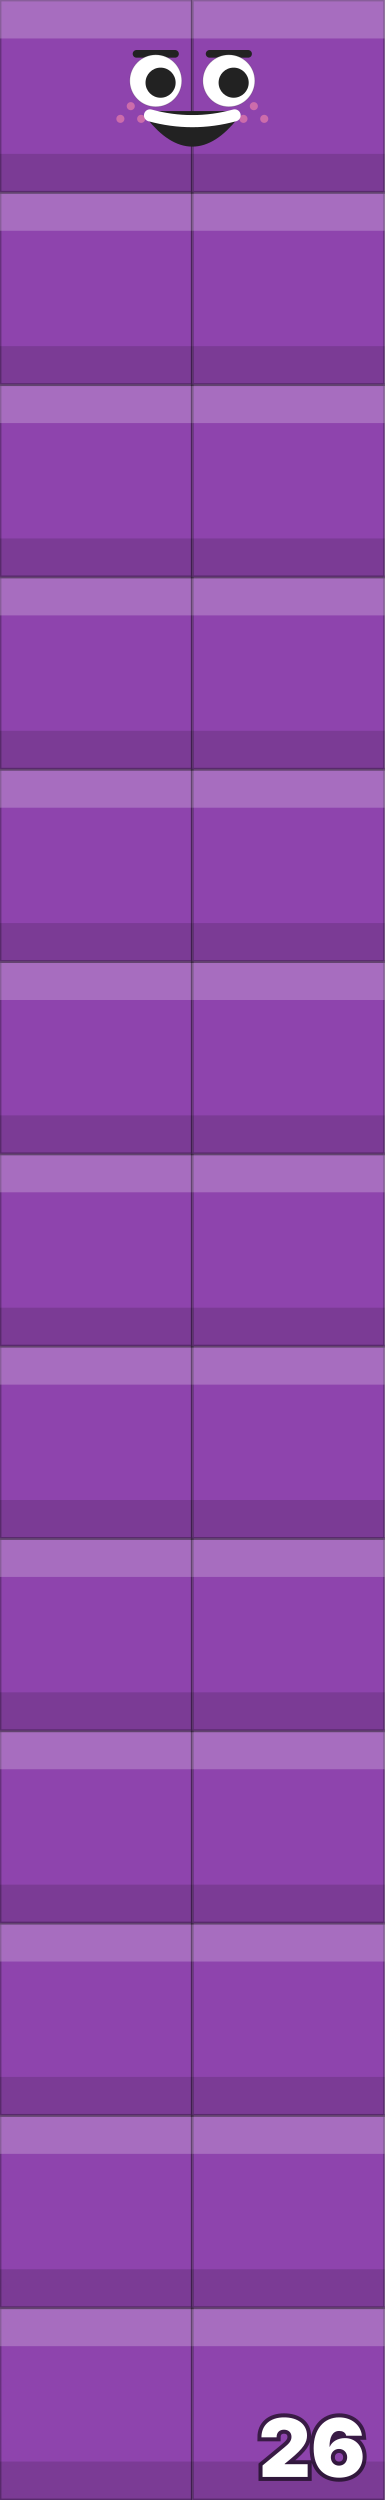
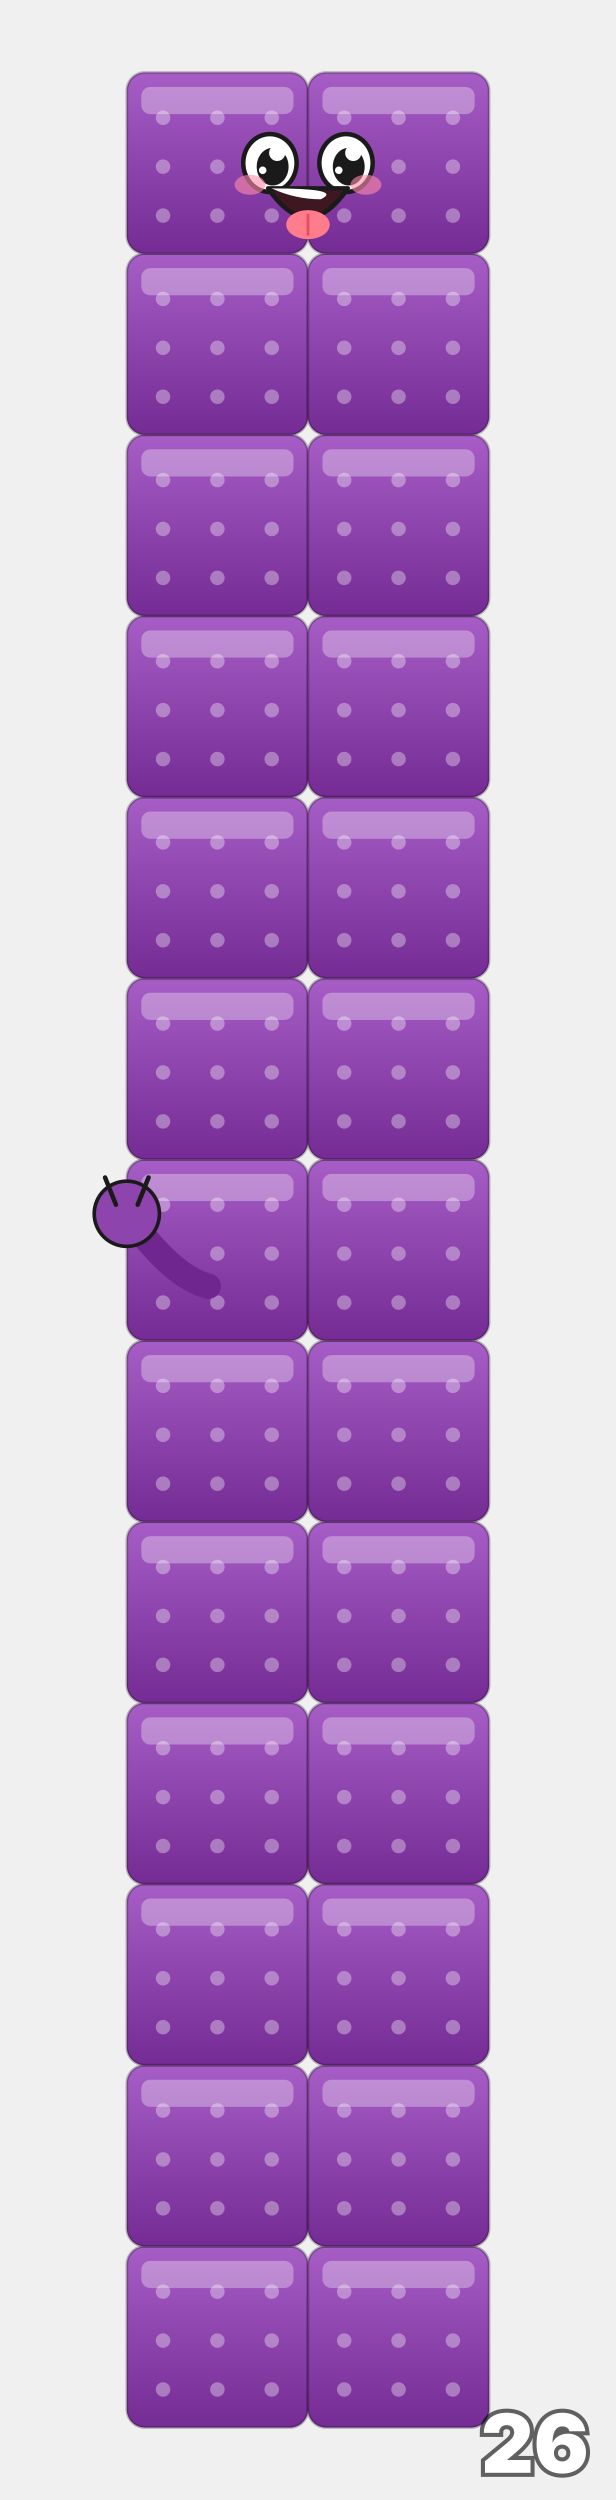
- <svg xmlns="http://www.w3.org/2000/svg" viewBox="0 0 200 1300" width="200" height="1300">
-   <rect x="0" y="1200" width="100" height="100" fill="#8E44AD" stroke="rgba(0,0,0,0.28)" stroke-width="1.5" />
-   <rect x="0" y="1200" width="100" height="20" fill="rgba(255,255,255,0.22)" />
-   <rect x="0" y="1280" width="100" height="20" fill="rgba(0,0,0,0.14)" />
-   <rect x="100" y="1200" width="100" height="100" fill="#8E44AD" stroke="rgba(0,0,0,0.28)" stroke-width="1.5" />
-   <rect x="100" y="1200" width="100" height="20" fill="rgba(255,255,255,0.22)" />
-   <rect x="100" y="1280" width="100" height="20" fill="rgba(0,0,0,0.14)" />
-   <rect x="0" y="1100" width="100" height="100" fill="#8E44AD" stroke="rgba(0,0,0,0.28)" stroke-width="1.5" />
-   <rect x="0" y="1100" width="100" height="20" fill="rgba(255,255,255,0.22)" />
-   <rect x="0" y="1180" width="100" height="20" fill="rgba(0,0,0,0.14)" />
-   <rect x="100" y="1100" width="100" height="100" fill="#8E44AD" stroke="rgba(0,0,0,0.28)" stroke-width="1.5" />
-   <rect x="100" y="1100" width="100" height="20" fill="rgba(255,255,255,0.22)" />
-   <rect x="100" y="1180" width="100" height="20" fill="rgba(0,0,0,0.14)" />
-   <rect x="0" y="1000" width="100" height="100" fill="#8E44AD" stroke="rgba(0,0,0,0.28)" stroke-width="1.5" />
-   <rect x="0" y="1000" width="100" height="20" fill="rgba(255,255,255,0.22)" />
-   <rect x="0" y="1080" width="100" height="20" fill="rgba(0,0,0,0.14)" />
-   <rect x="100" y="1000" width="100" height="100" fill="#8E44AD" stroke="rgba(0,0,0,0.28)" stroke-width="1.5" />
-   <rect x="100" y="1000" width="100" height="20" fill="rgba(255,255,255,0.22)" />
-   <rect x="100" y="1080" width="100" height="20" fill="rgba(0,0,0,0.14)" />
-   <rect x="0" y="900" width="100" height="100" fill="#8E44AD" stroke="rgba(0,0,0,0.28)" stroke-width="1.5" />
-   <rect x="0" y="900" width="100" height="20" fill="rgba(255,255,255,0.22)" />
-   <rect x="0" y="980" width="100" height="20" fill="rgba(0,0,0,0.14)" />
-   <rect x="100" y="900" width="100" height="100" fill="#8E44AD" stroke="rgba(0,0,0,0.28)" stroke-width="1.5" />
-   <rect x="100" y="900" width="100" height="20" fill="rgba(255,255,255,0.22)" />
-   <rect x="100" y="980" width="100" height="20" fill="rgba(0,0,0,0.14)" />
-   <rect x="0" y="800" width="100" height="100" fill="#8E44AD" stroke="rgba(0,0,0,0.28)" stroke-width="1.5" />
-   <rect x="0" y="800" width="100" height="20" fill="rgba(255,255,255,0.22)" />
-   <rect x="0" y="880" width="100" height="20" fill="rgba(0,0,0,0.14)" />
-   <rect x="100" y="800" width="100" height="100" fill="#8E44AD" stroke="rgba(0,0,0,0.28)" stroke-width="1.5" />
-   <rect x="100" y="800" width="100" height="20" fill="rgba(255,255,255,0.22)" />
-   <rect x="100" y="880" width="100" height="20" fill="rgba(0,0,0,0.14)" />
-   <rect x="0" y="700" width="100" height="100" fill="#8E44AD" stroke="rgba(0,0,0,0.28)" stroke-width="1.5" />
-   <rect x="0" y="700" width="100" height="20" fill="rgba(255,255,255,0.22)" />
-   <rect x="0" y="780" width="100" height="20" fill="rgba(0,0,0,0.14)" />
-   <rect x="100" y="700" width="100" height="100" fill="#8E44AD" stroke="rgba(0,0,0,0.28)" stroke-width="1.5" />
-   <rect x="100" y="700" width="100" height="20" fill="rgba(255,255,255,0.22)" />
-   <rect x="100" y="780" width="100" height="20" fill="rgba(0,0,0,0.14)" />
-   <rect x="0" y="600" width="100" height="100" fill="#8E44AD" stroke="rgba(0,0,0,0.28)" stroke-width="1.5" />
-   <rect x="0" y="600" width="100" height="20" fill="rgba(255,255,255,0.22)" />
-   <rect x="0" y="680" width="100" height="20" fill="rgba(0,0,0,0.14)" />
-   <rect x="100" y="600" width="100" height="100" fill="#8E44AD" stroke="rgba(0,0,0,0.28)" stroke-width="1.5" />
-   <rect x="100" y="600" width="100" height="20" fill="rgba(255,255,255,0.22)" />
-   <rect x="100" y="680" width="100" height="20" fill="rgba(0,0,0,0.14)" />
-   <rect x="0" y="500" width="100" height="100" fill="#8E44AD" stroke="rgba(0,0,0,0.28)" stroke-width="1.5" />
-   <rect x="0" y="500" width="100" height="20" fill="rgba(255,255,255,0.22)" />
-   <rect x="0" y="580" width="100" height="20" fill="rgba(0,0,0,0.14)" />
-   <rect x="100" y="500" width="100" height="100" fill="#8E44AD" stroke="rgba(0,0,0,0.28)" stroke-width="1.5" />
-   <rect x="100" y="500" width="100" height="20" fill="rgba(255,255,255,0.22)" />
-   <rect x="100" y="580" width="100" height="20" fill="rgba(0,0,0,0.14)" />
-   <rect x="0" y="400" width="100" height="100" fill="#8E44AD" stroke="rgba(0,0,0,0.28)" stroke-width="1.5" />
-   <rect x="0" y="400" width="100" height="20" fill="rgba(255,255,255,0.22)" />
-   <rect x="0" y="480" width="100" height="20" fill="rgba(0,0,0,0.14)" />
-   <rect x="100" y="400" width="100" height="100" fill="#8E44AD" stroke="rgba(0,0,0,0.28)" stroke-width="1.5" />
-   <rect x="100" y="400" width="100" height="20" fill="rgba(255,255,255,0.22)" />
-   <rect x="100" y="480" width="100" height="20" fill="rgba(0,0,0,0.14)" />
-   <rect x="0" y="300" width="100" height="100" fill="#8E44AD" stroke="rgba(0,0,0,0.28)" stroke-width="1.5" />
-   <rect x="0" y="300" width="100" height="20" fill="rgba(255,255,255,0.22)" />
-   <rect x="0" y="380" width="100" height="20" fill="rgba(0,0,0,0.14)" />
-   <rect x="100" y="300" width="100" height="100" fill="#8E44AD" stroke="rgba(0,0,0,0.28)" stroke-width="1.5" />
-   <rect x="100" y="300" width="100" height="20" fill="rgba(255,255,255,0.22)" />
-   <rect x="100" y="380" width="100" height="20" fill="rgba(0,0,0,0.14)" />
-   <rect x="0" y="200" width="100" height="100" fill="#8E44AD" stroke="rgba(0,0,0,0.28)" stroke-width="1.5" />
-   <rect x="0" y="200" width="100" height="20" fill="rgba(255,255,255,0.22)" />
-   <rect x="0" y="280" width="100" height="20" fill="rgba(0,0,0,0.14)" />
-   <rect x="100" y="200" width="100" height="100" fill="#8E44AD" stroke="rgba(0,0,0,0.28)" stroke-width="1.5" />
-   <rect x="100" y="200" width="100" height="20" fill="rgba(255,255,255,0.22)" />
-   <rect x="100" y="280" width="100" height="20" fill="rgba(0,0,0,0.14)" />
-   <rect x="0" y="100" width="100" height="100" fill="#8E44AD" stroke="rgba(0,0,0,0.28)" stroke-width="1.5" />
-   <rect x="0" y="100" width="100" height="20" fill="rgba(255,255,255,0.22)" />
-   <rect x="0" y="180" width="100" height="20" fill="rgba(0,0,0,0.14)" />
-   <rect x="100" y="100" width="100" height="100" fill="#8E44AD" stroke="rgba(0,0,0,0.28)" stroke-width="1.5" />
-   <rect x="100" y="100" width="100" height="20" fill="rgba(255,255,255,0.22)" />
-   <rect x="100" y="180" width="100" height="20" fill="rgba(0,0,0,0.14)" />
-   <rect x="0" y="0" width="100" height="100" fill="#8E44AD" stroke="rgba(0,0,0,0.28)" stroke-width="1.5" />
-   <rect x="0" y="0" width="100" height="20" fill="rgba(255,255,255,0.22)" />
-   <rect x="0" y="80" width="100" height="20" fill="rgba(0,0,0,0.14)" />
-   <rect x="100" y="0" width="100" height="100" fill="#8E44AD" stroke="rgba(0,0,0,0.28)" stroke-width="1.5" />
-   <rect x="100" y="0" width="100" height="20" fill="rgba(255,255,255,0.22)" />
-   <rect x="100" y="80" width="100" height="20" fill="rgba(0,0,0,0.14)" />
-   <line x1="71" y1="28" x2="91" y2="28" stroke="#222" stroke-width="4" stroke-linecap="round" />
-   <line x1="109" y1="28" x2="129" y2="28" stroke="#222" stroke-width="4" stroke-linecap="round" />
-   <circle cx="81" cy="42" r="13.5" fill="white" stroke="rgba(0,0,0,0.15)" stroke-width="0.5" />
-   <circle cx="119" cy="42" r="13.5" fill="white" stroke="rgba(0,0,0,0.15)" stroke-width="0.5" />
-   <circle cx="83.5" cy="43" r="7.83" fill="#222" />
-   <circle cx="121.5" cy="43" r="7.83" fill="#222" />
-   <circle cx="68" cy="55.2" r="2.1" fill="rgba(255,140,170,0.55)" />
-   <circle cx="62.6" cy="61.8" r="2.1" fill="rgba(255,140,170,0.55)" />
-   <circle cx="73.4" cy="61.8" r="2.1" fill="rgba(255,140,170,0.55)" />
-   <circle cx="132" cy="55.2" r="2.1" fill="rgba(255,140,170,0.55)" />
-   <circle cx="137.4" cy="61.8" r="2.1" fill="rgba(255,140,170,0.55)" />
-   <circle cx="126.6" cy="61.8" r="2.1" fill="rgba(255,140,170,0.55)" />
-   <path d="M 78 60 Q 100 88, 122 60 Z" fill="#222" stroke="#222" stroke-width="4.5" stroke-linejoin="round" />
-   <path d="M 78 60 Q 100 66, 122 60" stroke="white" stroke-width="6.3" fill="white" stroke-linecap="round" />
-   <text x="190" y="1288" font-family="-apple-system, BlinkMacSystemFont, 'Segoe UI', sans-serif" font-weight="900" font-size="42" fill="white" stroke="rgba(0,0,0,0.6)" stroke-width="4.2" paint-order="stroke fill" text-anchor="end">26</text>
+ <svg xmlns="http://www.w3.org/2000/svg" viewBox="0 0 340 1380" width="340" height="1380">
+   <defs>
+     <linearGradient id="grad-26" x1="0%" y1="0%" x2="0%" y2="100%">
+       <stop offset="0%" stop-color="#a75dc6" />
+       <stop offset="50%" stop-color="#8E44AD" />
+       <stop offset="100%" stop-color="#752b94" />
+     </linearGradient>
+   </defs>
+   <rect x="70" y="1240" width="100" height="100" rx="10" fill="url(#grad-26)" stroke="rgba(0,0,0,0.25)" stroke-width="1.5" />
+   <circle cx="90" cy="1265" r="4" fill="rgba(255,255,255,0.35)" />
+   <circle cx="120" cy="1265" r="4" fill="rgba(255,255,255,0.35)" />
+   <circle cx="150" cy="1265" r="4" fill="rgba(255,255,255,0.35)" />
+   <circle cx="90" cy="1292" r="4" fill="rgba(255,255,255,0.35)" />
+   <circle cx="120" cy="1292" r="4" fill="rgba(255,255,255,0.35)" />
+   <circle cx="150" cy="1292" r="4" fill="rgba(255,255,255,0.35)" />
+   <circle cx="90" cy="1319" r="4" fill="rgba(255,255,255,0.35)" />
+   <circle cx="120" cy="1319" r="4" fill="rgba(255,255,255,0.35)" />
+   <circle cx="150" cy="1319" r="4" fill="rgba(255,255,255,0.35)" />
+   <rect x="78" y="1248" width="84" height="15" rx="5" fill="rgba(255,255,255,0.32)" />
+   <rect x="170" y="1240" width="100" height="100" rx="10" fill="url(#grad-26)" stroke="rgba(0,0,0,0.25)" stroke-width="1.5" />
+   <circle cx="190" cy="1265" r="4" fill="rgba(255,255,255,0.35)" />
+   <circle cx="220" cy="1265" r="4" fill="rgba(255,255,255,0.35)" />
+   <circle cx="250" cy="1265" r="4" fill="rgba(255,255,255,0.35)" />
+   <circle cx="190" cy="1292" r="4" fill="rgba(255,255,255,0.35)" />
+   <circle cx="220" cy="1292" r="4" fill="rgba(255,255,255,0.35)" />
+   <circle cx="250" cy="1292" r="4" fill="rgba(255,255,255,0.35)" />
+   <circle cx="190" cy="1319" r="4" fill="rgba(255,255,255,0.35)" />
+   <circle cx="220" cy="1319" r="4" fill="rgba(255,255,255,0.35)" />
+   <circle cx="250" cy="1319" r="4" fill="rgba(255,255,255,0.35)" />
+   <rect x="178" y="1248" width="84" height="15" rx="5" fill="rgba(255,255,255,0.32)" />
+   <rect x="70" y="1140" width="100" height="100" rx="10" fill="url(#grad-26)" stroke="rgba(0,0,0,0.25)" stroke-width="1.5" />
+   <circle cx="90" cy="1165" r="4" fill="rgba(255,255,255,0.35)" />
+   <circle cx="120" cy="1165" r="4" fill="rgba(255,255,255,0.35)" />
+   <circle cx="150" cy="1165" r="4" fill="rgba(255,255,255,0.35)" />
+   <circle cx="90" cy="1192" r="4" fill="rgba(255,255,255,0.35)" />
+   <circle cx="120" cy="1192" r="4" fill="rgba(255,255,255,0.35)" />
+   <circle cx="150" cy="1192" r="4" fill="rgba(255,255,255,0.35)" />
+   <circle cx="90" cy="1219" r="4" fill="rgba(255,255,255,0.35)" />
+   <circle cx="120" cy="1219" r="4" fill="rgba(255,255,255,0.35)" />
+   <circle cx="150" cy="1219" r="4" fill="rgba(255,255,255,0.35)" />
+   <rect x="78" y="1148" width="84" height="15" rx="5" fill="rgba(255,255,255,0.32)" />
+   <rect x="170" y="1140" width="100" height="100" rx="10" fill="url(#grad-26)" stroke="rgba(0,0,0,0.25)" stroke-width="1.5" />
+   <circle cx="190" cy="1165" r="4" fill="rgba(255,255,255,0.35)" />
+   <circle cx="220" cy="1165" r="4" fill="rgba(255,255,255,0.35)" />
+   <circle cx="250" cy="1165" r="4" fill="rgba(255,255,255,0.35)" />
+   <circle cx="190" cy="1192" r="4" fill="rgba(255,255,255,0.35)" />
+   <circle cx="220" cy="1192" r="4" fill="rgba(255,255,255,0.35)" />
+   <circle cx="250" cy="1192" r="4" fill="rgba(255,255,255,0.35)" />
+   <circle cx="190" cy="1219" r="4" fill="rgba(255,255,255,0.35)" />
+   <circle cx="220" cy="1219" r="4" fill="rgba(255,255,255,0.35)" />
+   <circle cx="250" cy="1219" r="4" fill="rgba(255,255,255,0.35)" />
+   <rect x="178" y="1148" width="84" height="15" rx="5" fill="rgba(255,255,255,0.32)" />
+   <rect x="70" y="1040" width="100" height="100" rx="10" fill="url(#grad-26)" stroke="rgba(0,0,0,0.25)" stroke-width="1.5" />
+   <circle cx="90" cy="1065" r="4" fill="rgba(255,255,255,0.35)" />
+   <circle cx="120" cy="1065" r="4" fill="rgba(255,255,255,0.35)" />
+   <circle cx="150" cy="1065" r="4" fill="rgba(255,255,255,0.35)" />
+   <circle cx="90" cy="1092" r="4" fill="rgba(255,255,255,0.35)" />
+   <circle cx="120" cy="1092" r="4" fill="rgba(255,255,255,0.35)" />
+   <circle cx="150" cy="1092" r="4" fill="rgba(255,255,255,0.35)" />
+   <circle cx="90" cy="1119" r="4" fill="rgba(255,255,255,0.35)" />
+   <circle cx="120" cy="1119" r="4" fill="rgba(255,255,255,0.35)" />
+   <circle cx="150" cy="1119" r="4" fill="rgba(255,255,255,0.35)" />
+   <rect x="78" y="1048" width="84" height="15" rx="5" fill="rgba(255,255,255,0.32)" />
+   <rect x="170" y="1040" width="100" height="100" rx="10" fill="url(#grad-26)" stroke="rgba(0,0,0,0.25)" stroke-width="1.5" />
+   <circle cx="190" cy="1065" r="4" fill="rgba(255,255,255,0.35)" />
+   <circle cx="220" cy="1065" r="4" fill="rgba(255,255,255,0.35)" />
+   <circle cx="250" cy="1065" r="4" fill="rgba(255,255,255,0.35)" />
+   <circle cx="190" cy="1092" r="4" fill="rgba(255,255,255,0.35)" />
+   <circle cx="220" cy="1092" r="4" fill="rgba(255,255,255,0.35)" />
+   <circle cx="250" cy="1092" r="4" fill="rgba(255,255,255,0.35)" />
+   <circle cx="190" cy="1119" r="4" fill="rgba(255,255,255,0.35)" />
+   <circle cx="220" cy="1119" r="4" fill="rgba(255,255,255,0.35)" />
+   <circle cx="250" cy="1119" r="4" fill="rgba(255,255,255,0.35)" />
+   <rect x="178" y="1048" width="84" height="15" rx="5" fill="rgba(255,255,255,0.32)" />
+   <rect x="70" y="940" width="100" height="100" rx="10" fill="url(#grad-26)" stroke="rgba(0,0,0,0.25)" stroke-width="1.5" />
+   <circle cx="90" cy="965" r="4" fill="rgba(255,255,255,0.35)" />
+   <circle cx="120" cy="965" r="4" fill="rgba(255,255,255,0.35)" />
+   <circle cx="150" cy="965" r="4" fill="rgba(255,255,255,0.35)" />
+   <circle cx="90" cy="992" r="4" fill="rgba(255,255,255,0.35)" />
+   <circle cx="120" cy="992" r="4" fill="rgba(255,255,255,0.35)" />
+   <circle cx="150" cy="992" r="4" fill="rgba(255,255,255,0.35)" />
+   <circle cx="90" cy="1019" r="4" fill="rgba(255,255,255,0.35)" />
+   <circle cx="120" cy="1019" r="4" fill="rgba(255,255,255,0.35)" />
+   <circle cx="150" cy="1019" r="4" fill="rgba(255,255,255,0.35)" />
+   <rect x="78" y="948" width="84" height="15" rx="5" fill="rgba(255,255,255,0.32)" />
+   <rect x="170" y="940" width="100" height="100" rx="10" fill="url(#grad-26)" stroke="rgba(0,0,0,0.25)" stroke-width="1.5" />
+   <circle cx="190" cy="965" r="4" fill="rgba(255,255,255,0.35)" />
+   <circle cx="220" cy="965" r="4" fill="rgba(255,255,255,0.35)" />
+   <circle cx="250" cy="965" r="4" fill="rgba(255,255,255,0.35)" />
+   <circle cx="190" cy="992" r="4" fill="rgba(255,255,255,0.35)" />
+   <circle cx="220" cy="992" r="4" fill="rgba(255,255,255,0.35)" />
+   <circle cx="250" cy="992" r="4" fill="rgba(255,255,255,0.35)" />
+   <circle cx="190" cy="1019" r="4" fill="rgba(255,255,255,0.35)" />
+   <circle cx="220" cy="1019" r="4" fill="rgba(255,255,255,0.35)" />
+   <circle cx="250" cy="1019" r="4" fill="rgba(255,255,255,0.35)" />
+   <rect x="178" y="948" width="84" height="15" rx="5" fill="rgba(255,255,255,0.32)" />
+   <rect x="70" y="840" width="100" height="100" rx="10" fill="url(#grad-26)" stroke="rgba(0,0,0,0.25)" stroke-width="1.5" />
+   <circle cx="90" cy="865" r="4" fill="rgba(255,255,255,0.35)" />
+   <circle cx="120" cy="865" r="4" fill="rgba(255,255,255,0.35)" />
+   <circle cx="150" cy="865" r="4" fill="rgba(255,255,255,0.35)" />
+   <circle cx="90" cy="892" r="4" fill="rgba(255,255,255,0.35)" />
+   <circle cx="120" cy="892" r="4" fill="rgba(255,255,255,0.35)" />
+   <circle cx="150" cy="892" r="4" fill="rgba(255,255,255,0.35)" />
+   <circle cx="90" cy="919" r="4" fill="rgba(255,255,255,0.35)" />
+   <circle cx="120" cy="919" r="4" fill="rgba(255,255,255,0.35)" />
+   <circle cx="150" cy="919" r="4" fill="rgba(255,255,255,0.35)" />
+   <rect x="78" y="848" width="84" height="15" rx="5" fill="rgba(255,255,255,0.32)" />
+   <rect x="170" y="840" width="100" height="100" rx="10" fill="url(#grad-26)" stroke="rgba(0,0,0,0.25)" stroke-width="1.5" />
+   <circle cx="190" cy="865" r="4" fill="rgba(255,255,255,0.35)" />
+   <circle cx="220" cy="865" r="4" fill="rgba(255,255,255,0.35)" />
+   <circle cx="250" cy="865" r="4" fill="rgba(255,255,255,0.35)" />
+   <circle cx="190" cy="892" r="4" fill="rgba(255,255,255,0.35)" />
+   <circle cx="220" cy="892" r="4" fill="rgba(255,255,255,0.35)" />
+   <circle cx="250" cy="892" r="4" fill="rgba(255,255,255,0.35)" />
+   <circle cx="190" cy="919" r="4" fill="rgba(255,255,255,0.35)" />
+   <circle cx="220" cy="919" r="4" fill="rgba(255,255,255,0.35)" />
+   <circle cx="250" cy="919" r="4" fill="rgba(255,255,255,0.35)" />
+   <rect x="178" y="848" width="84" height="15" rx="5" fill="rgba(255,255,255,0.32)" />
+   <rect x="70" y="740" width="100" height="100" rx="10" fill="url(#grad-26)" stroke="rgba(0,0,0,0.25)" stroke-width="1.5" />
+   <circle cx="90" cy="765" r="4" fill="rgba(255,255,255,0.35)" />
+   <circle cx="120" cy="765" r="4" fill="rgba(255,255,255,0.35)" />
+   <circle cx="150" cy="765" r="4" fill="rgba(255,255,255,0.35)" />
+   <circle cx="90" cy="792" r="4" fill="rgba(255,255,255,0.35)" />
+   <circle cx="120" cy="792" r="4" fill="rgba(255,255,255,0.35)" />
+   <circle cx="150" cy="792" r="4" fill="rgba(255,255,255,0.35)" />
+   <circle cx="90" cy="819" r="4" fill="rgba(255,255,255,0.35)" />
+   <circle cx="120" cy="819" r="4" fill="rgba(255,255,255,0.35)" />
+   <circle cx="150" cy="819" r="4" fill="rgba(255,255,255,0.35)" />
+   <rect x="78" y="748" width="84" height="15" rx="5" fill="rgba(255,255,255,0.32)" />
+   <rect x="170" y="740" width="100" height="100" rx="10" fill="url(#grad-26)" stroke="rgba(0,0,0,0.25)" stroke-width="1.5" />
+   <circle cx="190" cy="765" r="4" fill="rgba(255,255,255,0.35)" />
+   <circle cx="220" cy="765" r="4" fill="rgba(255,255,255,0.35)" />
+   <circle cx="250" cy="765" r="4" fill="rgba(255,255,255,0.35)" />
+   <circle cx="190" cy="792" r="4" fill="rgba(255,255,255,0.35)" />
+   <circle cx="220" cy="792" r="4" fill="rgba(255,255,255,0.35)" />
+   <circle cx="250" cy="792" r="4" fill="rgba(255,255,255,0.35)" />
+   <circle cx="190" cy="819" r="4" fill="rgba(255,255,255,0.35)" />
+   <circle cx="220" cy="819" r="4" fill="rgba(255,255,255,0.35)" />
+   <circle cx="250" cy="819" r="4" fill="rgba(255,255,255,0.35)" />
+   <rect x="178" y="748" width="84" height="15" rx="5" fill="rgba(255,255,255,0.32)" />
+   <rect x="70" y="640" width="100" height="100" rx="10" fill="url(#grad-26)" stroke="rgba(0,0,0,0.25)" stroke-width="1.5" />
+   <circle cx="90" cy="665" r="4" fill="rgba(255,255,255,0.35)" />
+   <circle cx="120" cy="665" r="4" fill="rgba(255,255,255,0.35)" />
+   <circle cx="150" cy="665" r="4" fill="rgba(255,255,255,0.35)" />
+   <circle cx="90" cy="692" r="4" fill="rgba(255,255,255,0.35)" />
+   <circle cx="120" cy="692" r="4" fill="rgba(255,255,255,0.35)" />
+   <circle cx="150" cy="692" r="4" fill="rgba(255,255,255,0.35)" />
+   <circle cx="90" cy="719" r="4" fill="rgba(255,255,255,0.35)" />
+   <circle cx="120" cy="719" r="4" fill="rgba(255,255,255,0.35)" />
+   <circle cx="150" cy="719" r="4" fill="rgba(255,255,255,0.35)" />
+   <rect x="78" y="648" width="84" height="15" rx="5" fill="rgba(255,255,255,0.32)" />
+   <rect x="170" y="640" width="100" height="100" rx="10" fill="url(#grad-26)" stroke="rgba(0,0,0,0.25)" stroke-width="1.5" />
+   <circle cx="190" cy="665" r="4" fill="rgba(255,255,255,0.35)" />
+   <circle cx="220" cy="665" r="4" fill="rgba(255,255,255,0.35)" />
+   <circle cx="250" cy="665" r="4" fill="rgba(255,255,255,0.35)" />
+   <circle cx="190" cy="692" r="4" fill="rgba(255,255,255,0.35)" />
+   <circle cx="220" cy="692" r="4" fill="rgba(255,255,255,0.35)" />
+   <circle cx="250" cy="692" r="4" fill="rgba(255,255,255,0.35)" />
+   <circle cx="190" cy="719" r="4" fill="rgba(255,255,255,0.35)" />
+   <circle cx="220" cy="719" r="4" fill="rgba(255,255,255,0.35)" />
+   <circle cx="250" cy="719" r="4" fill="rgba(255,255,255,0.35)" />
+   <rect x="178" y="648" width="84" height="15" rx="5" fill="rgba(255,255,255,0.32)" />
+   <rect x="70" y="540" width="100" height="100" rx="10" fill="url(#grad-26)" stroke="rgba(0,0,0,0.25)" stroke-width="1.5" />
+   <circle cx="90" cy="565" r="4" fill="rgba(255,255,255,0.35)" />
+   <circle cx="120" cy="565" r="4" fill="rgba(255,255,255,0.35)" />
+   <circle cx="150" cy="565" r="4" fill="rgba(255,255,255,0.35)" />
+   <circle cx="90" cy="592" r="4" fill="rgba(255,255,255,0.35)" />
+   <circle cx="120" cy="592" r="4" fill="rgba(255,255,255,0.35)" />
+   <circle cx="150" cy="592" r="4" fill="rgba(255,255,255,0.35)" />
+   <circle cx="90" cy="619" r="4" fill="rgba(255,255,255,0.35)" />
+   <circle cx="120" cy="619" r="4" fill="rgba(255,255,255,0.35)" />
+   <circle cx="150" cy="619" r="4" fill="rgba(255,255,255,0.35)" />
+   <rect x="78" y="548" width="84" height="15" rx="5" fill="rgba(255,255,255,0.32)" />
+   <rect x="170" y="540" width="100" height="100" rx="10" fill="url(#grad-26)" stroke="rgba(0,0,0,0.25)" stroke-width="1.5" />
+   <circle cx="190" cy="565" r="4" fill="rgba(255,255,255,0.35)" />
+   <circle cx="220" cy="565" r="4" fill="rgba(255,255,255,0.35)" />
+   <circle cx="250" cy="565" r="4" fill="rgba(255,255,255,0.35)" />
+   <circle cx="190" cy="592" r="4" fill="rgba(255,255,255,0.35)" />
+   <circle cx="220" cy="592" r="4" fill="rgba(255,255,255,0.35)" />
+   <circle cx="250" cy="592" r="4" fill="rgba(255,255,255,0.35)" />
+   <circle cx="190" cy="619" r="4" fill="rgba(255,255,255,0.35)" />
+   <circle cx="220" cy="619" r="4" fill="rgba(255,255,255,0.35)" />
+   <circle cx="250" cy="619" r="4" fill="rgba(255,255,255,0.35)" />
+   <rect x="178" y="548" width="84" height="15" rx="5" fill="rgba(255,255,255,0.32)" />
+   <rect x="70" y="440" width="100" height="100" rx="10" fill="url(#grad-26)" stroke="rgba(0,0,0,0.25)" stroke-width="1.5" />
+   <circle cx="90" cy="465" r="4" fill="rgba(255,255,255,0.35)" />
+   <circle cx="120" cy="465" r="4" fill="rgba(255,255,255,0.35)" />
+   <circle cx="150" cy="465" r="4" fill="rgba(255,255,255,0.35)" />
+   <circle cx="90" cy="492" r="4" fill="rgba(255,255,255,0.35)" />
+   <circle cx="120" cy="492" r="4" fill="rgba(255,255,255,0.35)" />
+   <circle cx="150" cy="492" r="4" fill="rgba(255,255,255,0.35)" />
+   <circle cx="90" cy="519" r="4" fill="rgba(255,255,255,0.35)" />
+   <circle cx="120" cy="519" r="4" fill="rgba(255,255,255,0.35)" />
+   <circle cx="150" cy="519" r="4" fill="rgba(255,255,255,0.35)" />
+   <rect x="78" y="448" width="84" height="15" rx="5" fill="rgba(255,255,255,0.32)" />
+   <rect x="170" y="440" width="100" height="100" rx="10" fill="url(#grad-26)" stroke="rgba(0,0,0,0.25)" stroke-width="1.5" />
+   <circle cx="190" cy="465" r="4" fill="rgba(255,255,255,0.35)" />
+   <circle cx="220" cy="465" r="4" fill="rgba(255,255,255,0.35)" />
+   <circle cx="250" cy="465" r="4" fill="rgba(255,255,255,0.35)" />
+   <circle cx="190" cy="492" r="4" fill="rgba(255,255,255,0.35)" />
+   <circle cx="220" cy="492" r="4" fill="rgba(255,255,255,0.35)" />
+   <circle cx="250" cy="492" r="4" fill="rgba(255,255,255,0.35)" />
+   <circle cx="190" cy="519" r="4" fill="rgba(255,255,255,0.35)" />
+   <circle cx="220" cy="519" r="4" fill="rgba(255,255,255,0.35)" />
+   <circle cx="250" cy="519" r="4" fill="rgba(255,255,255,0.35)" />
+   <rect x="178" y="448" width="84" height="15" rx="5" fill="rgba(255,255,255,0.32)" />
+   <rect x="70" y="340" width="100" height="100" rx="10" fill="url(#grad-26)" stroke="rgba(0,0,0,0.25)" stroke-width="1.5" />
+   <circle cx="90" cy="365" r="4" fill="rgba(255,255,255,0.35)" />
+   <circle cx="120" cy="365" r="4" fill="rgba(255,255,255,0.35)" />
+   <circle cx="150" cy="365" r="4" fill="rgba(255,255,255,0.35)" />
+   <circle cx="90" cy="392" r="4" fill="rgba(255,255,255,0.35)" />
+   <circle cx="120" cy="392" r="4" fill="rgba(255,255,255,0.35)" />
+   <circle cx="150" cy="392" r="4" fill="rgba(255,255,255,0.35)" />
+   <circle cx="90" cy="419" r="4" fill="rgba(255,255,255,0.35)" />
+   <circle cx="120" cy="419" r="4" fill="rgba(255,255,255,0.35)" />
+   <circle cx="150" cy="419" r="4" fill="rgba(255,255,255,0.35)" />
+   <rect x="78" y="348" width="84" height="15" rx="5" fill="rgba(255,255,255,0.32)" />
+   <rect x="170" y="340" width="100" height="100" rx="10" fill="url(#grad-26)" stroke="rgba(0,0,0,0.25)" stroke-width="1.5" />
+   <circle cx="190" cy="365" r="4" fill="rgba(255,255,255,0.35)" />
+   <circle cx="220" cy="365" r="4" fill="rgba(255,255,255,0.35)" />
+   <circle cx="250" cy="365" r="4" fill="rgba(255,255,255,0.35)" />
+   <circle cx="190" cy="392" r="4" fill="rgba(255,255,255,0.35)" />
+   <circle cx="220" cy="392" r="4" fill="rgba(255,255,255,0.35)" />
+   <circle cx="250" cy="392" r="4" fill="rgba(255,255,255,0.35)" />
+   <circle cx="190" cy="419" r="4" fill="rgba(255,255,255,0.35)" />
+   <circle cx="220" cy="419" r="4" fill="rgba(255,255,255,0.35)" />
+   <circle cx="250" cy="419" r="4" fill="rgba(255,255,255,0.35)" />
+   <rect x="178" y="348" width="84" height="15" rx="5" fill="rgba(255,255,255,0.32)" />
+   <rect x="70" y="240" width="100" height="100" rx="10" fill="url(#grad-26)" stroke="rgba(0,0,0,0.25)" stroke-width="1.5" />
+   <circle cx="90" cy="265" r="4" fill="rgba(255,255,255,0.35)" />
+   <circle cx="120" cy="265" r="4" fill="rgba(255,255,255,0.35)" />
+   <circle cx="150" cy="265" r="4" fill="rgba(255,255,255,0.35)" />
+   <circle cx="90" cy="292" r="4" fill="rgba(255,255,255,0.35)" />
+   <circle cx="120" cy="292" r="4" fill="rgba(255,255,255,0.35)" />
+   <circle cx="150" cy="292" r="4" fill="rgba(255,255,255,0.35)" />
+   <circle cx="90" cy="319" r="4" fill="rgba(255,255,255,0.35)" />
+   <circle cx="120" cy="319" r="4" fill="rgba(255,255,255,0.35)" />
+   <circle cx="150" cy="319" r="4" fill="rgba(255,255,255,0.35)" />
+   <rect x="78" y="248" width="84" height="15" rx="5" fill="rgba(255,255,255,0.32)" />
+   <rect x="170" y="240" width="100" height="100" rx="10" fill="url(#grad-26)" stroke="rgba(0,0,0,0.25)" stroke-width="1.5" />
+   <circle cx="190" cy="265" r="4" fill="rgba(255,255,255,0.35)" />
+   <circle cx="220" cy="265" r="4" fill="rgba(255,255,255,0.35)" />
+   <circle cx="250" cy="265" r="4" fill="rgba(255,255,255,0.35)" />
+   <circle cx="190" cy="292" r="4" fill="rgba(255,255,255,0.35)" />
+   <circle cx="220" cy="292" r="4" fill="rgba(255,255,255,0.35)" />
+   <circle cx="250" cy="292" r="4" fill="rgba(255,255,255,0.35)" />
+   <circle cx="190" cy="319" r="4" fill="rgba(255,255,255,0.35)" />
+   <circle cx="220" cy="319" r="4" fill="rgba(255,255,255,0.35)" />
+   <circle cx="250" cy="319" r="4" fill="rgba(255,255,255,0.35)" />
+   <rect x="178" y="248" width="84" height="15" rx="5" fill="rgba(255,255,255,0.32)" />
+   <rect x="70" y="140" width="100" height="100" rx="10" fill="url(#grad-26)" stroke="rgba(0,0,0,0.25)" stroke-width="1.5" />
+   <circle cx="90" cy="165" r="4" fill="rgba(255,255,255,0.35)" />
+   <circle cx="120" cy="165" r="4" fill="rgba(255,255,255,0.35)" />
+   <circle cx="150" cy="165" r="4" fill="rgba(255,255,255,0.35)" />
+   <circle cx="90" cy="192" r="4" fill="rgba(255,255,255,0.35)" />
+   <circle cx="120" cy="192" r="4" fill="rgba(255,255,255,0.35)" />
+   <circle cx="150" cy="192" r="4" fill="rgba(255,255,255,0.35)" />
+   <circle cx="90" cy="219" r="4" fill="rgba(255,255,255,0.35)" />
+   <circle cx="120" cy="219" r="4" fill="rgba(255,255,255,0.35)" />
+   <circle cx="150" cy="219" r="4" fill="rgba(255,255,255,0.35)" />
+   <rect x="78" y="148" width="84" height="15" rx="5" fill="rgba(255,255,255,0.32)" />
+   <rect x="170" y="140" width="100" height="100" rx="10" fill="url(#grad-26)" stroke="rgba(0,0,0,0.25)" stroke-width="1.5" />
+   <circle cx="190" cy="165" r="4" fill="rgba(255,255,255,0.35)" />
+   <circle cx="220" cy="165" r="4" fill="rgba(255,255,255,0.35)" />
+   <circle cx="250" cy="165" r="4" fill="rgba(255,255,255,0.35)" />
+   <circle cx="190" cy="192" r="4" fill="rgba(255,255,255,0.35)" />
+   <circle cx="220" cy="192" r="4" fill="rgba(255,255,255,0.35)" />
+   <circle cx="250" cy="192" r="4" fill="rgba(255,255,255,0.35)" />
+   <circle cx="190" cy="219" r="4" fill="rgba(255,255,255,0.35)" />
+   <circle cx="220" cy="219" r="4" fill="rgba(255,255,255,0.35)" />
+   <circle cx="250" cy="219" r="4" fill="rgba(255,255,255,0.35)" />
+   <rect x="178" y="148" width="84" height="15" rx="5" fill="rgba(255,255,255,0.32)" />
+   <rect x="70" y="40" width="100" height="100" rx="10" fill="url(#grad-26)" stroke="rgba(0,0,0,0.25)" stroke-width="1.5" />
+   <circle cx="90" cy="65" r="4" fill="rgba(255,255,255,0.35)" />
+   <circle cx="120" cy="65" r="4" fill="rgba(255,255,255,0.35)" />
+   <circle cx="150" cy="65" r="4" fill="rgba(255,255,255,0.35)" />
+   <circle cx="90" cy="92" r="4" fill="rgba(255,255,255,0.35)" />
+   <circle cx="120" cy="92" r="4" fill="rgba(255,255,255,0.35)" />
+   <circle cx="150" cy="92" r="4" fill="rgba(255,255,255,0.35)" />
+   <circle cx="90" cy="119" r="4" fill="rgba(255,255,255,0.35)" />
+   <circle cx="120" cy="119" r="4" fill="rgba(255,255,255,0.35)" />
+   <circle cx="150" cy="119" r="4" fill="rgba(255,255,255,0.35)" />
+   <rect x="78" y="48" width="84" height="15" rx="5" fill="rgba(255,255,255,0.32)" />
+   <rect x="170" y="40" width="100" height="100" rx="10" fill="url(#grad-26)" stroke="rgba(0,0,0,0.25)" stroke-width="1.5" />
+   <circle cx="190" cy="65" r="4" fill="rgba(255,255,255,0.35)" />
+   <circle cx="220" cy="65" r="4" fill="rgba(255,255,255,0.35)" />
+   <circle cx="250" cy="65" r="4" fill="rgba(255,255,255,0.35)" />
+   <circle cx="190" cy="92" r="4" fill="rgba(255,255,255,0.35)" />
+   <circle cx="220" cy="92" r="4" fill="rgba(255,255,255,0.35)" />
+   <circle cx="250" cy="92" r="4" fill="rgba(255,255,255,0.35)" />
+   <circle cx="190" cy="119" r="4" fill="rgba(255,255,255,0.35)" />
+   <circle cx="220" cy="119" r="4" fill="rgba(255,255,255,0.35)" />
+   <circle cx="250" cy="119" r="4" fill="rgba(255,255,255,0.35)" />
+   <rect x="178" y="48" width="84" height="15" rx="5" fill="rgba(255,255,255,0.32)" />
+   <path d="M 115 710 Q 95 705, 70 670" stroke="#70268f" stroke-width="14" fill="none" stroke-linecap="round" />
+   <circle cx="70" cy="670" r="18" fill="#8E44AD" stroke="#1a1a1a" stroke-width="2" />
+   <line x1="64" y1="665" x2="58" y2="650" stroke="#1a1a1a" stroke-width="2.5" stroke-linecap="round" />
+   <line x1="76" y1="665" x2="82" y2="650" stroke="#1a1a1a" stroke-width="2.5" stroke-linecap="round" />
+   <ellipse cx="149" cy="90" rx="14.72" ry="16" fill="white" stroke="#1a1a1a" stroke-width="2.5" />
+   <ellipse cx="191" cy="90" rx="14.72" ry="16" fill="white" stroke="#1a1a1a" stroke-width="2.5" />
+   <ellipse cx="150.5" cy="92" rx="8.8" ry="10.4" fill="#1a1a1a" />
+   <ellipse cx="192.5" cy="92" rx="8.8" ry="10.4" fill="#1a1a1a" />
+   <circle cx="153" cy="84.4" r="4.48" fill="white" />
+   <circle cx="195" cy="84.4" r="4.48" fill="white" />
+   <circle cx="145" cy="94" r="2.08" fill="white" />
+   <circle cx="187" cy="94" r="2.08" fill="white" />
+   <ellipse cx="138" cy="102" rx="8.5" ry="5.5" fill="rgba(255,140,170,0.6)" />
+   <ellipse cx="202" cy="102" rx="8.5" ry="5.5" fill="rgba(255,140,170,0.6)" />
+   <path d="M 148 104 Q 170 136, 192 104 Z" fill="#3D1820" stroke="#1a1a1a" stroke-width="2.5" stroke-linejoin="round" />
+   <path d="M 150 104 Q 163 110, 177 110 Q 190 104, 150 104" fill="white" />
+   <ellipse cx="170" cy="124" rx="12" ry="8" fill="#FF7C8C" />
+   <line x1="170" y1="118" x2="170" y2="130" stroke="#E84B5C" stroke-width="1.5" />
+   <text x="325" y="1365" font-family="-apple-system, BlinkMacSystemFont, 'Segoe UI', sans-serif" font-weight="900" font-size="45" fill="white" stroke="rgba(0,0,0,0.6)" stroke-width="4.5" paint-order="stroke fill" text-anchor="end">26</text>
</svg>
